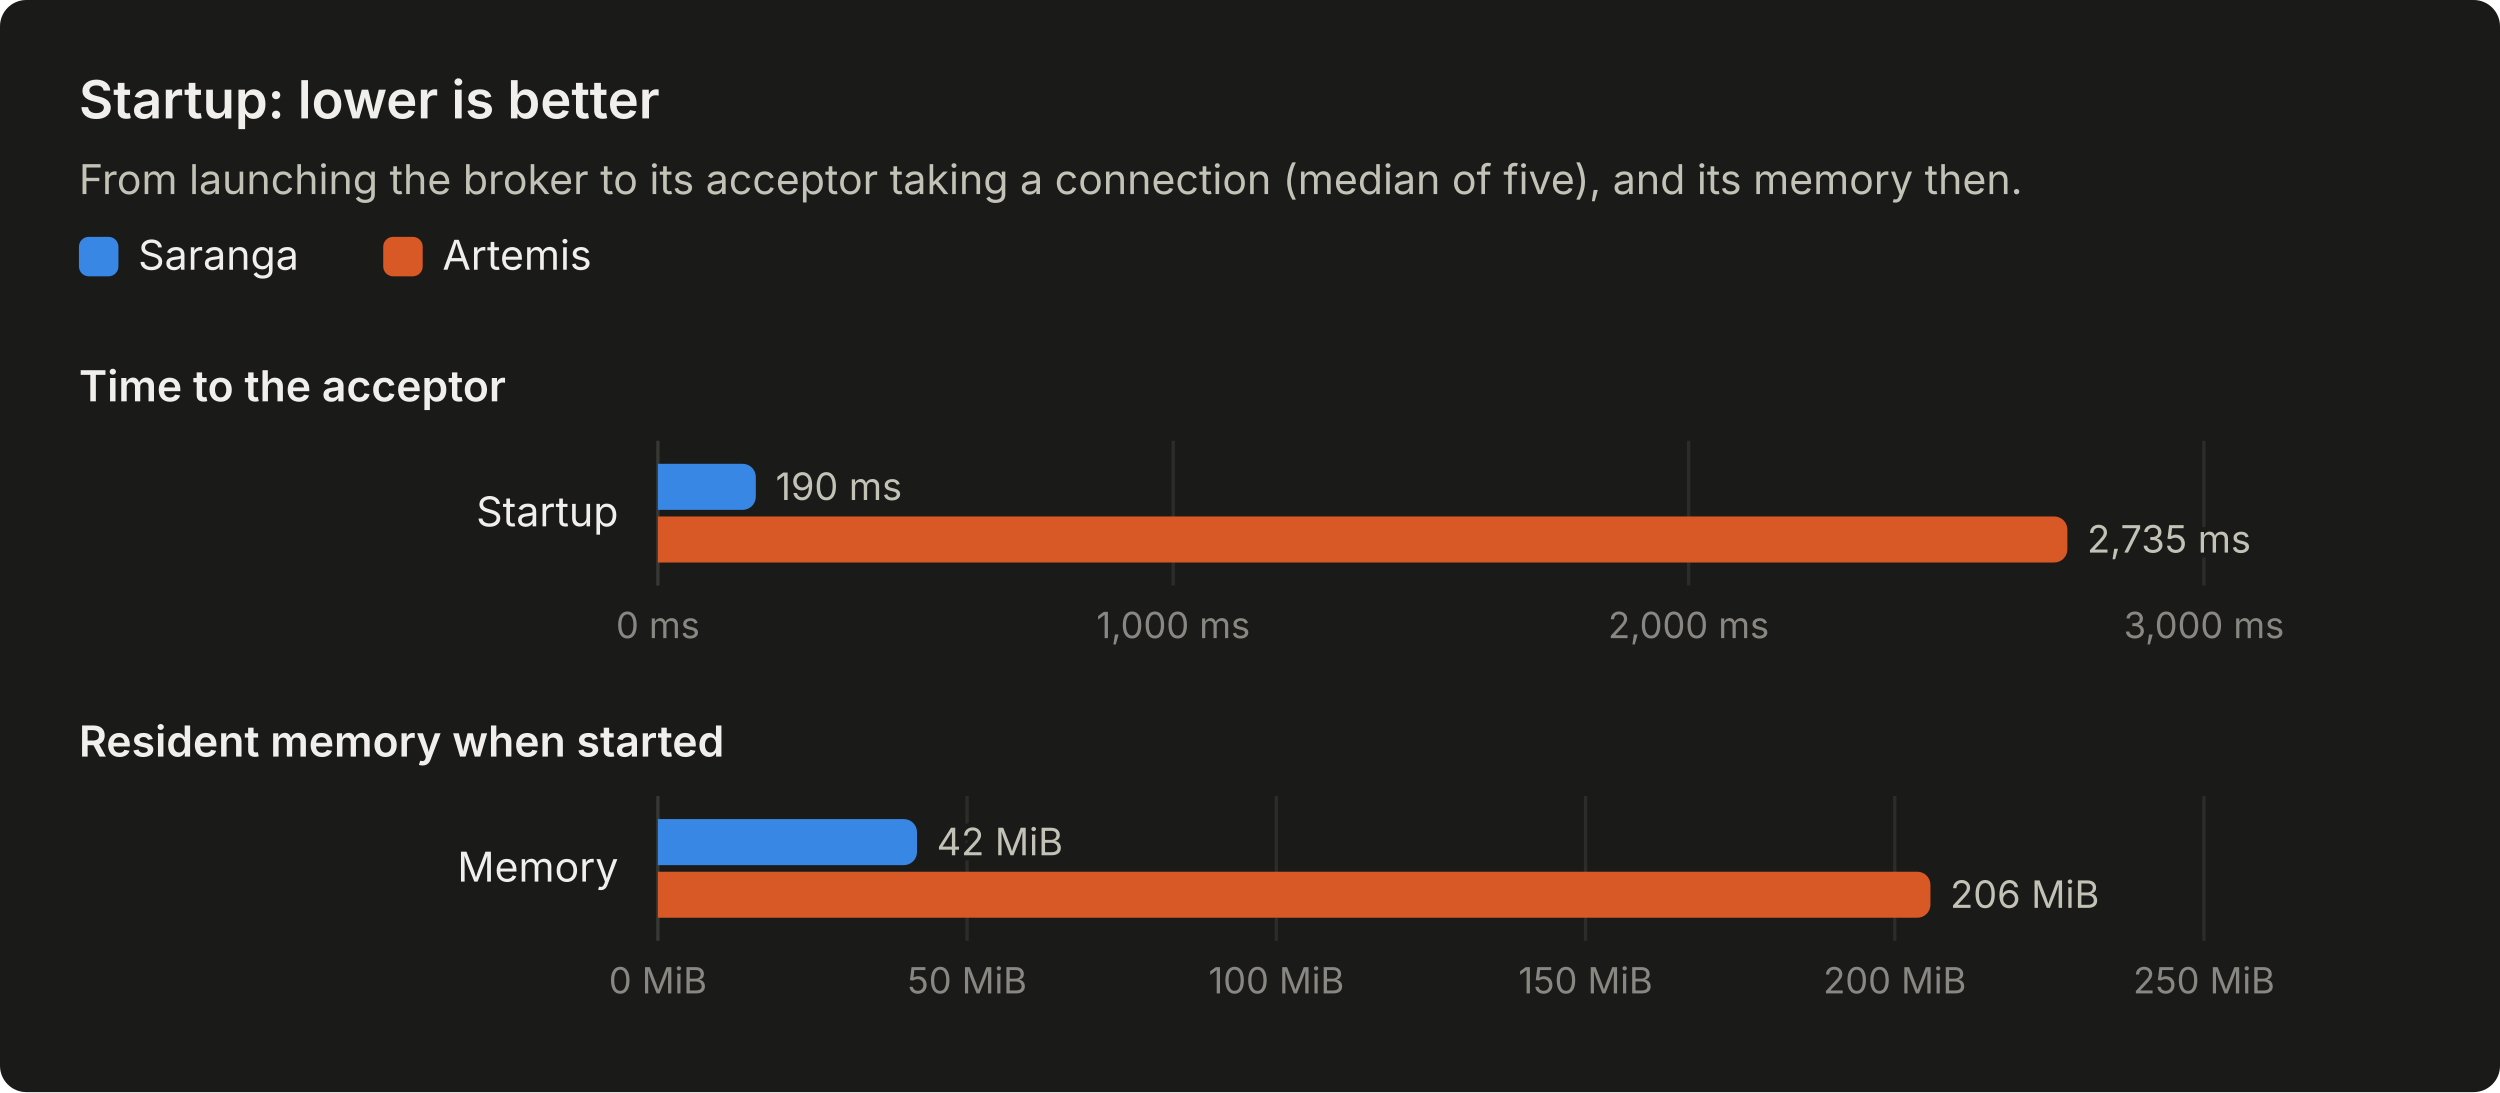
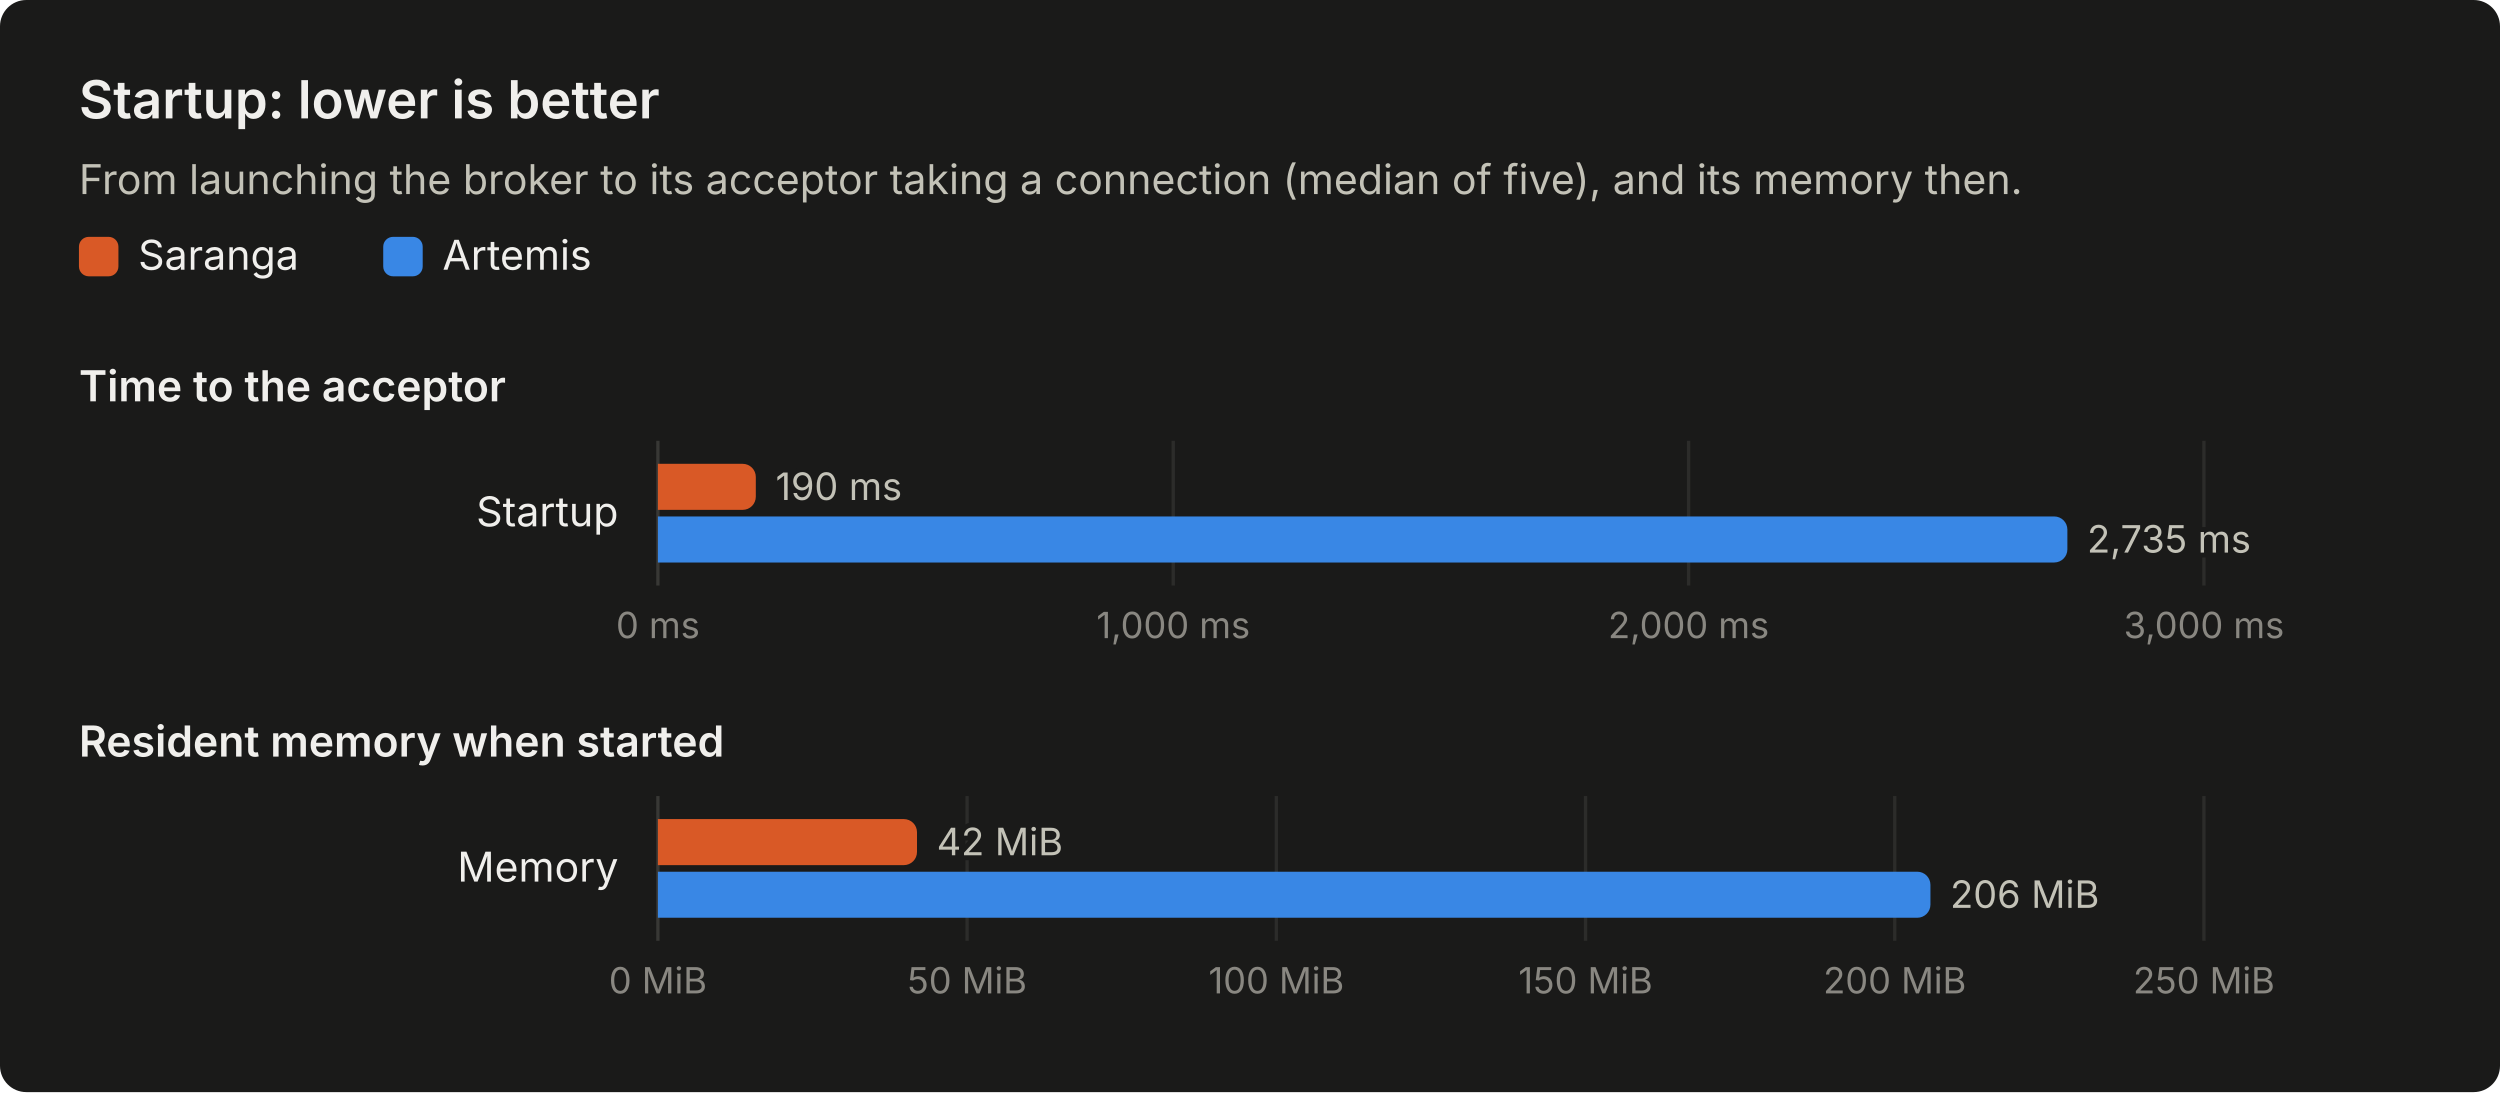
<svg xmlns="http://www.w3.org/2000/svg" width="760" height="332" viewBox="0 0 760 332" role="img" aria-labelledby="title desc" font-family="system-ui, -apple-system, &quot;Segoe UI&quot;, sans-serif">
  <rect width="760" height="332" rx="8" fill="#1a1a19" />
  <text x="24" y="36" font-size="16" font-weight="600" fill="#f0efec">Startup: lower is better</text>
  <text x="24" y="59" font-size="12.5" fill="#c3c2b7">From launching the broker to its acceptor taking a connection (median of five), and its memory then.</text>
-   <rect x="24" y="72" width="12" height="12" rx="3" fill="#3987e5" />
+   <rect x="24" y="72" width="12" height="12" rx="3" fill="#d95926" />
  <text x="42" y="82" font-size="12.5" fill="#f0efec">Saranga</text>
-   <rect x="116.5" y="72" width="12" height="12" rx="3" fill="#d95926" />
+   <rect x="116.5" y="72" width="12" height="12" rx="3" fill="#3987e5" />
  <text x="134.5" y="82" font-size="12.5" fill="#f0efec">Artemis</text>
  <text x="24" y="122" font-size="13" font-weight="600" fill="#f0efec">Time to the acceptor</text>
  <line x1="200" x2="200" y1="134" y2="178" stroke="#383835" stroke-width="1" />
  <text x="200" y="194" font-size="11" fill="#898781" text-anchor="middle" style="font-variant-numeric: tabular-nums">0 ms</text>
  <line x1="356.667" x2="356.667" y1="134" y2="178" stroke="#2c2c2a" stroke-width="1" />
  <text x="356.667" y="194" font-size="11" fill="#898781" text-anchor="middle" style="font-variant-numeric: tabular-nums">1,000 ms</text>
  <line x1="513.333" x2="513.333" y1="134" y2="178" stroke="#2c2c2a" stroke-width="1" />
  <text x="513.333" y="194" font-size="11" fill="#898781" text-anchor="middle" style="font-variant-numeric: tabular-nums">2,000 ms</text>
  <line x1="670" x2="670" y1="134" y2="178" stroke="#2c2c2a" stroke-width="1" />
  <text x="670" y="194" font-size="11" fill="#898781" text-anchor="middle" style="font-variant-numeric: tabular-nums">3,000 ms</text>
  <text x="188" y="160" font-size="12.5" fill="#f0efec" text-anchor="end">Startup</text>
-   <path d="M200 141h25.767a4 4 0 0 1 4 4v6a4 4 0 0 1 -4 4h-25.767z" fill="#3987e5" />
+   <path d="M200 141h25.767a4 4 0 0 1 4 4v6a4 4 0 0 1 -4 4h-25.767z" fill="#d95926" />
  <text x="235.767" y="152" font-size="11.5" fill="#c3c2b7" stroke="#1a1a19" stroke-width="3" paint-order="stroke" style="font-variant-numeric: tabular-nums">190 ms</text>
-   <path d="M200 157h424.483a4 4 0 0 1 4 4v6a4 4 0 0 1 -4 4h-424.483z" fill="#d95926" />
+   <path d="M200 157h424.483a4 4 0 0 1 4 4v6a4 4 0 0 1 -4 4h-424.483z" fill="#3987e5" />
  <text x="634.483" y="168" font-size="11.5" fill="#c3c2b7" stroke="#1a1a19" stroke-width="3" paint-order="stroke" style="font-variant-numeric: tabular-nums">2,735 ms</text>
  <text x="24" y="230" font-size="13" font-weight="600" fill="#f0efec">Resident memory when started</text>
  <line x1="200" x2="200" y1="242" y2="286" stroke="#383835" stroke-width="1" />
  <text x="200" y="302" font-size="11" fill="#898781" text-anchor="middle" style="font-variant-numeric: tabular-nums">0 MiB</text>
  <line x1="294" x2="294" y1="242" y2="286" stroke="#2c2c2a" stroke-width="1" />
  <text x="294" y="302" font-size="11" fill="#898781" text-anchor="middle" style="font-variant-numeric: tabular-nums">50 MiB</text>
  <line x1="388" x2="388" y1="242" y2="286" stroke="#2c2c2a" stroke-width="1" />
  <text x="388" y="302" font-size="11" fill="#898781" text-anchor="middle" style="font-variant-numeric: tabular-nums">100 MiB</text>
  <line x1="482" x2="482" y1="242" y2="286" stroke="#2c2c2a" stroke-width="1" />
  <text x="482" y="302" font-size="11" fill="#898781" text-anchor="middle" style="font-variant-numeric: tabular-nums">150 MiB</text>
  <line x1="576" x2="576" y1="242" y2="286" stroke="#2c2c2a" stroke-width="1" />
  <text x="576" y="302" font-size="11" fill="#898781" text-anchor="middle" style="font-variant-numeric: tabular-nums">200 MiB</text>
  <line x1="670" x2="670" y1="242" y2="286" stroke="#2c2c2a" stroke-width="1" />
  <text x="670" y="302" font-size="11" fill="#898781" text-anchor="middle" style="font-variant-numeric: tabular-nums">250 MiB</text>
  <text x="188" y="268" font-size="12.5" fill="#f0efec" text-anchor="end">Memory</text>
-   <path d="M200 249h74.769a4 4 0 0 1 4 4v6a4 4 0 0 1 -4 4h-74.769z" fill="#3987e5" />
+   <path d="M200 249h74.769a4 4 0 0 1 4 4v6a4 4 0 0 1 -4 4h-74.769z" fill="#d95926" />
  <text x="284.769" y="260" font-size="11.5" fill="#c3c2b7" stroke="#1a1a19" stroke-width="3" paint-order="stroke" style="font-variant-numeric: tabular-nums">42 MiB</text>
-   <path d="M200 265h382.854a4 4 0 0 1 4 4v6a4 4 0 0 1 -4 4h-382.854z" fill="#d95926" />
+   <path d="M200 265h382.854a4 4 0 0 1 4 4v6a4 4 0 0 1 -4 4h-382.854z" fill="#3987e5" />
  <text x="592.854" y="276" font-size="11.5" fill="#c3c2b7" stroke="#1a1a19" stroke-width="3" paint-order="stroke" style="font-variant-numeric: tabular-nums">206 MiB</text>
</svg>
